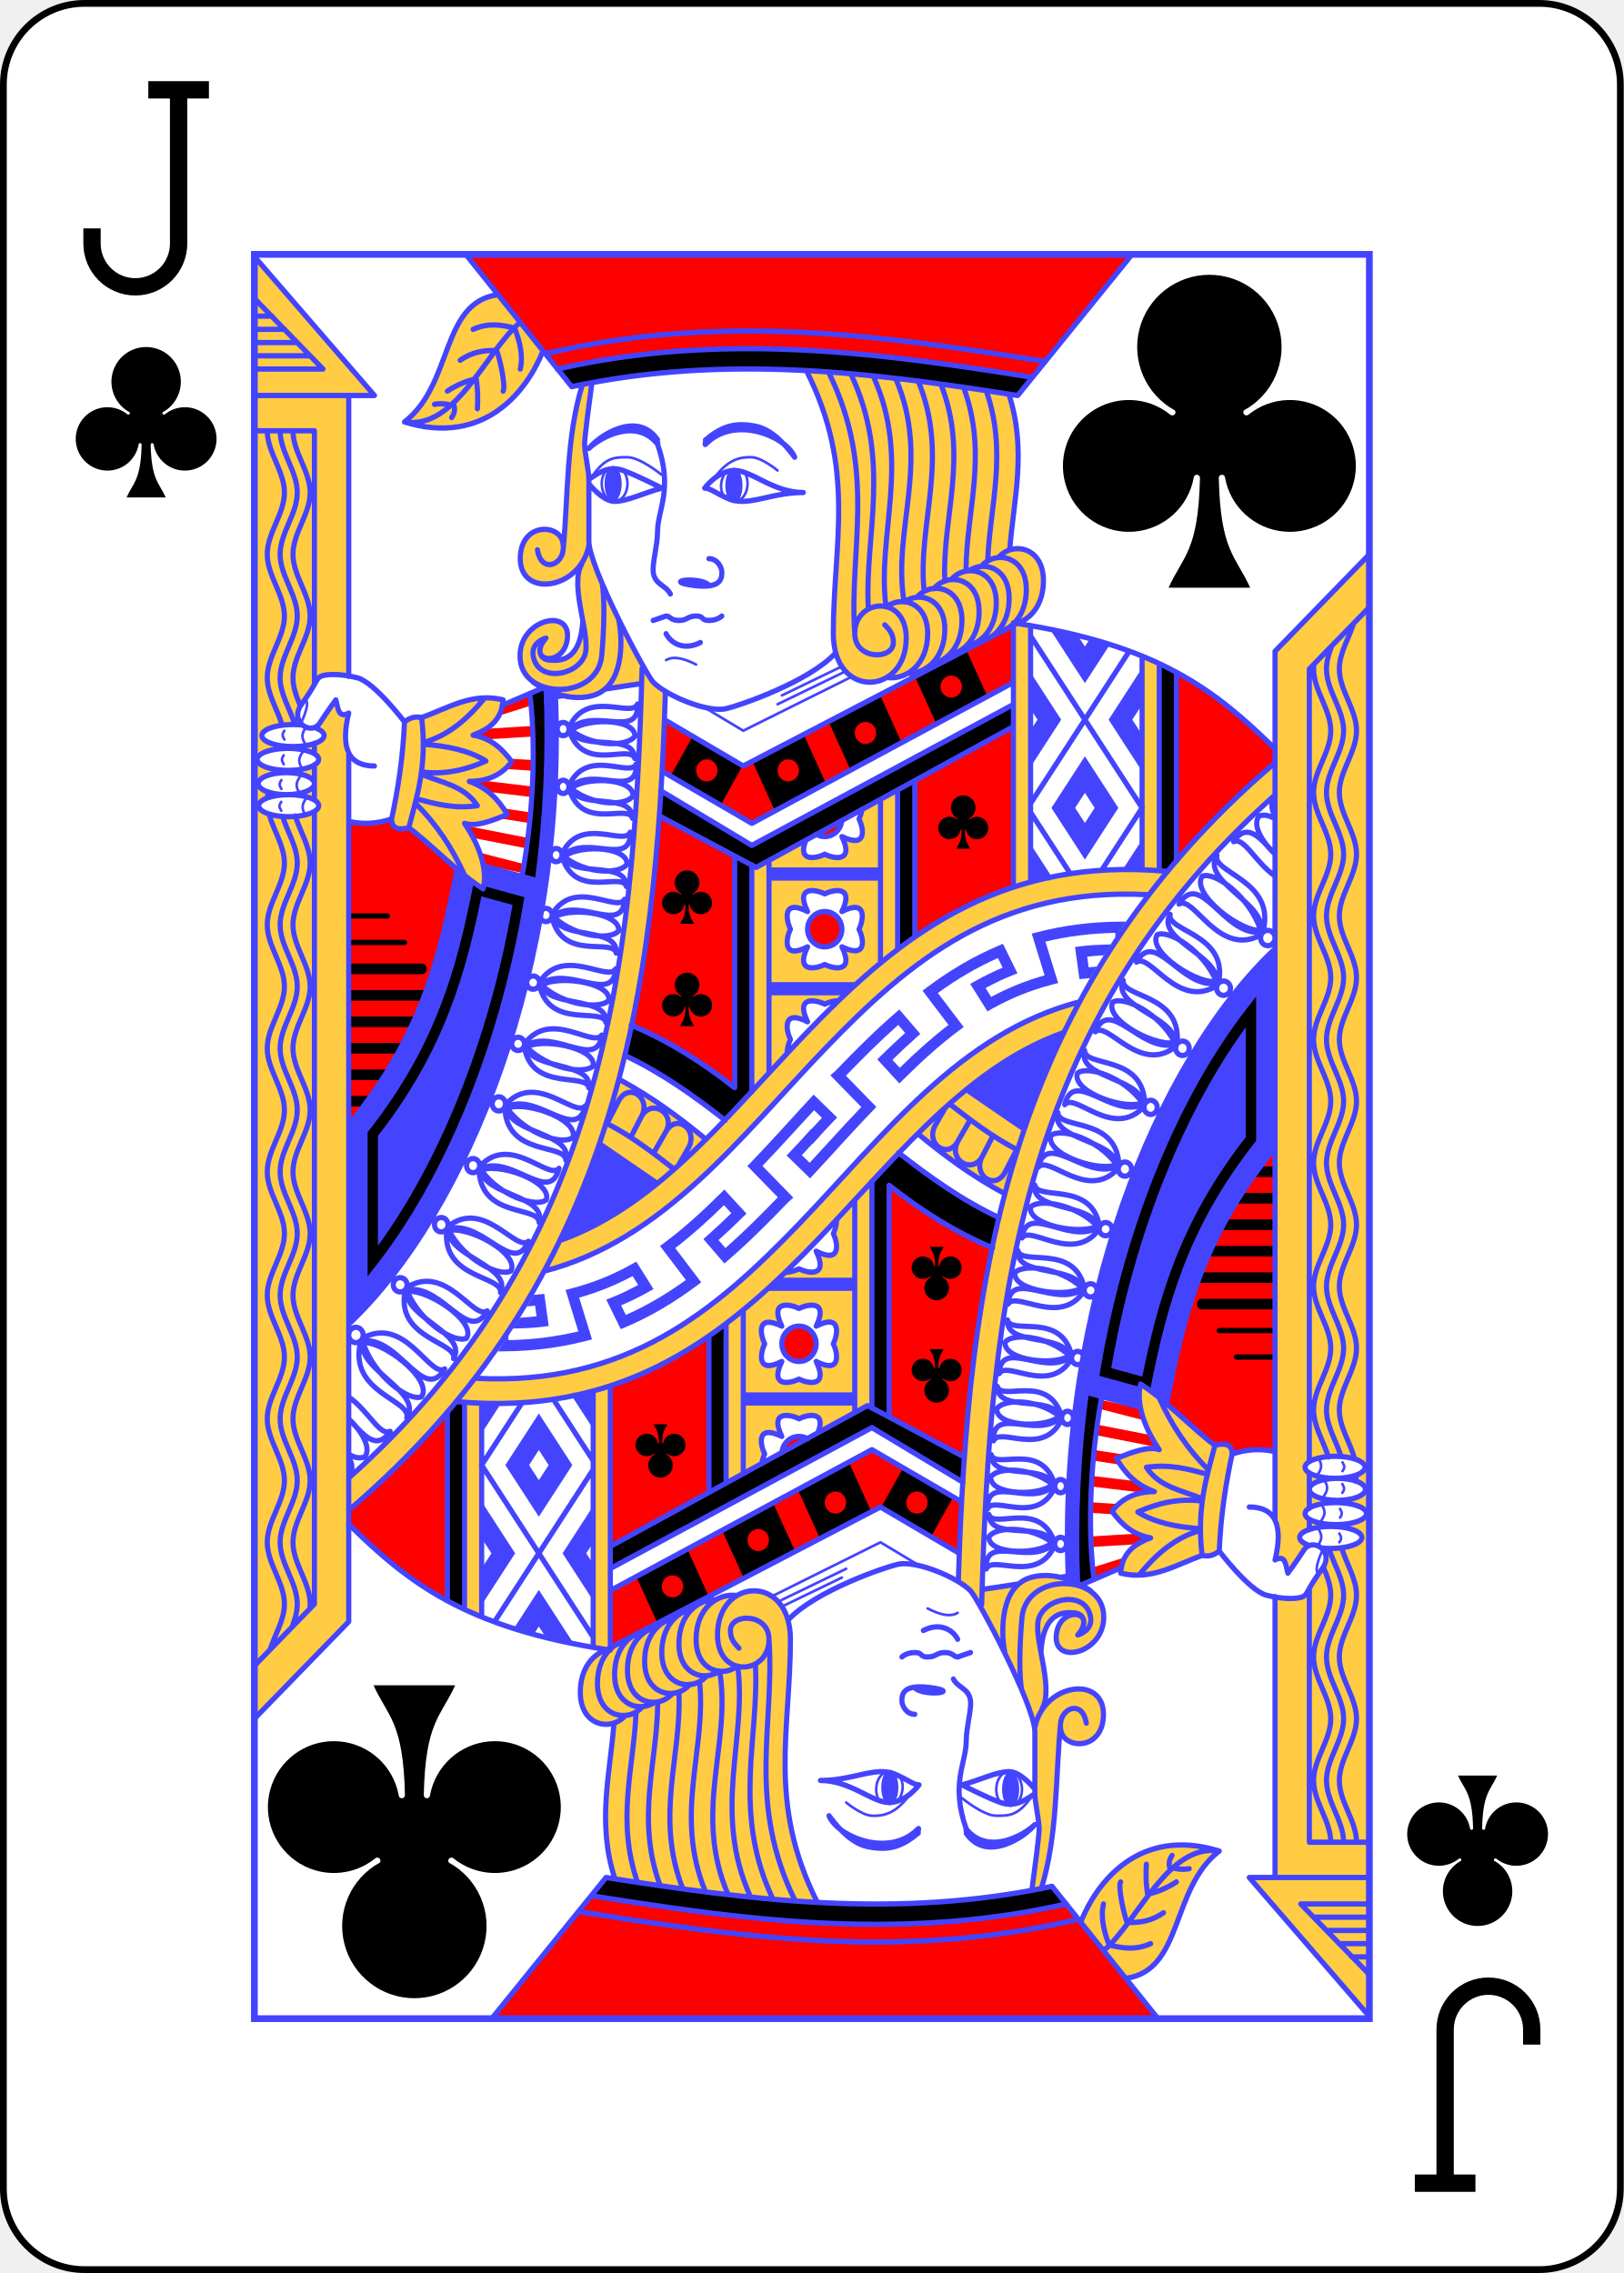
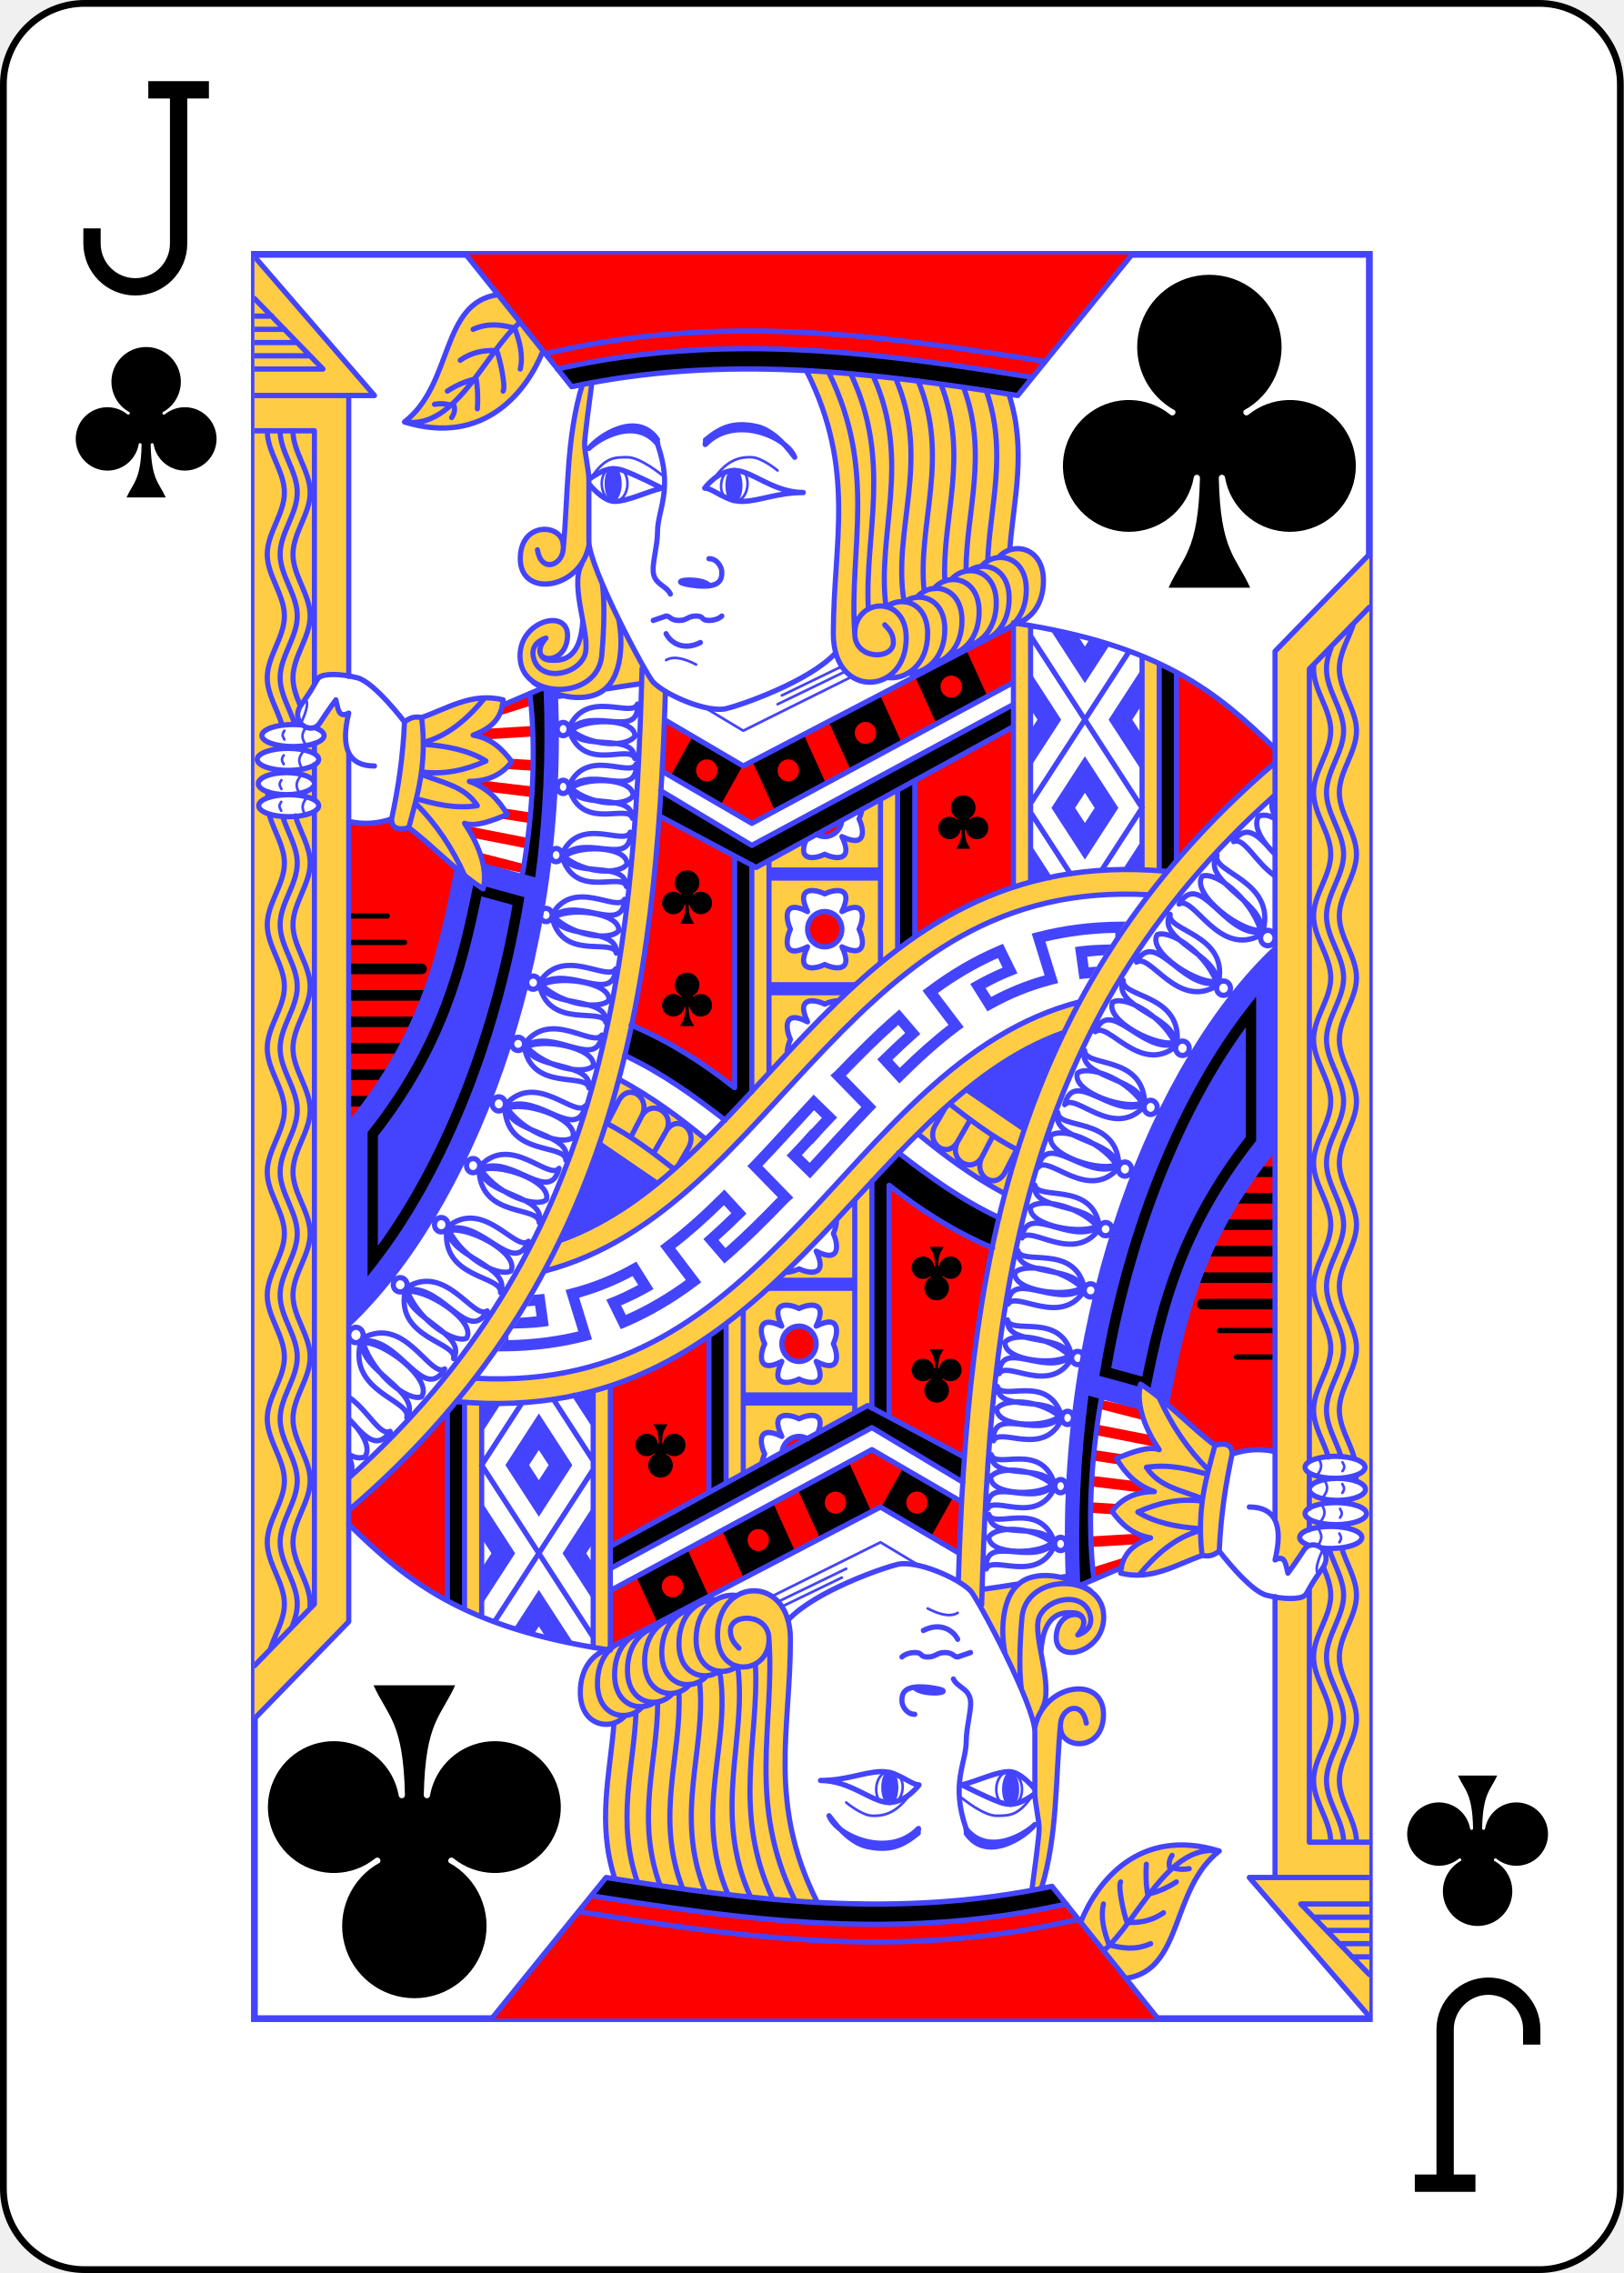
- <svg xmlns="http://www.w3.org/2000/svg" xmlns:xlink="http://www.w3.org/1999/xlink" class="card" face="JC" height="3.5in" preserveAspectRatio="none" viewBox="-120 -168 240 336" width="2.5in">
+ <svg xmlns="http://www.w3.org/2000/svg" xmlns:xlink="http://www.w3.org/1999/xlink" class="card jack" face="JC" height="3.5in" preserveAspectRatio="none" viewBox="-120 -168 240 336" width="2.5in">
  <defs>
+     <symbol id="SCJ" viewBox="-600 -600 1200 1200" preserveAspectRatio="xMinYMid">
+       <path d="M30 150C35 385 85 400 130 500L-130 500C-85 400 -35 385 -30 150A10 10 0 0 0 -50 150A210 210 0 1 1 -124 -51A10 10 0 0 0 -110 -65A230 230 0 1 1 110 -65A10 10 0 0 0 124 -51A210 210 0 1 1 50 150A10 10 0 0 0 30 150Z" fill="black" />
+     </symbol>
    <symbol id="VCJ" viewBox="-500 -500 1000 1000" preserveAspectRatio="xMinYMid">
      <path d="M50 -460L250 -460M150 -460L150 250A100 100 0 0 1 -250 250L-250 220" stroke="black" stroke-width="80" stroke-linecap="square" stroke-miterlimit="1.5" fill="none" />
-     </symbol>
-     <symbol id="SCJ" viewBox="-600 -600 1200 1200" preserveAspectRatio="xMinYMid">
-       <path d="M30 150C35 385 85 400 130 500L-130 500C-85 400 -35 385 -30 150A10 10 0 0 0 -50 150A210 210 0 1 1 -124 -51A10 10 0 0 0 -110 -65A230 230 0 1 1 110 -65A10 10 0 0 0 124 -51A210 210 0 1 1 50 150A10 10 0 0 0 30 150Z" fill="black" />
    </symbol>
    <symbol id="CJ6" preserveAspectRatio="none" viewBox="0 0 1300 2000">
      <path stroke="#44F" stroke-linecap="round" stroke-linejoin="round" stroke-width="3" fill="none" d="M524.942,513.716 570,540 696.329,478.873M61.132,535.04C54.179,543.563 55,548.227 59.572,555.454M57.437,562.749c-6.953,8.523 -6.132,13.187 -1.559,20.414M54.358,590.664c-6.953,8.523 -6.132,13.187 -1.559,20.414M61.337,615.5c-6.953,8.523 -6.132,13.187 -1.559,20.414M35,540c-3.989,5.328 -1.136,7.235 0,10M34.179,567.915c-3.989,5.328 -1.136,7.235 0,10M31.511,596.034c-3.989,5.328 -1.136,7.235 0,10M31.305,620.665c-3.989,5.328 -1.136,7.235 0,10M60,505c5,5 -5,25 -5,25M395,250c15,-20 25,-20 40,-20 15,0 40,20 40,20M535,255c15,-20 27.855,-25.694 45,-25 12.009,0.486 30,15 30,15M430.149,245.272C433.131,248.928 435,254.173 435,260c0,11.046 -6.716,20 -15,20 -8.284,0 -15,-8.954 -15,-20 0,-6.19 2.109,-11.724 5.422,-15.392M573.022,250.068C574.281,252.994 575,256.385 575,260c0,11.046 -6.716,20 -15,20 -8.284,0 -15.871,-6.052 -15.871,-17.097 0,-6.372 2.235,-12.048 5.717,-15.711M610,510l78.911,-37.135M615,500l69.819,-32.856M480,460c10.058,-6.049 25,0 35,5" />
      <use xlink:href="#SCJ" height="75" width="75" transform="translate(504,728)scale(1,0.972)rotate(0)translate(-37,-37)" />
      <use xlink:href="#SCJ" height="75" width="75" transform="translate(504,844)scale(1,0.972)rotate(0)translate(-37,-37)" />
      <use xlink:href="#SCJ" height="75" width="75" transform="translate(826,643)scale(1,0.972)rotate(0)translate(-37,-37)" />
    </symbol>
    <symbol id="CJ5" preserveAspectRatio="none" viewBox="0 0 1300 2000">
      <path stroke="#44F" stroke-linecap="round" stroke-linejoin="round" stroke-width="6" fill="none" d="M921.558,121.325l-25.06,-3.831C790.986,101.362 682.195,86.319 569.248,86.885 501.48,87.224 432.215,93.183 361.268,107.896l-22.184,4.6M425,415c5,25 5,75 -30,85 -35,10 -70,-15 -70,-15M110,478.448V160M7.4505806e-8,1660 110,1550V565.476M109.952,1423.791C424.079,1162.69 468.218,839.167 479.238,495.464M355.727,1118.101C598.778,1034.369 691.652,666.23 1063.973,699.43M337.798,1152.659C477.381,1117.627 566.804,1000.211 664.916,900.932 763.64,801.032 867.291,716.741 1042.07,725.935M452.012,469.223C442.44,813.792 407.376,1129.21 110,1387.2M1075,473.933v213.595M1055,464.08V698.413M1035,455.46V697.397M905,420.772V711.33M885,417.693V717.28M888.351,418.243C1053.687,443.043 1120.384,493.996 1190.053,560.563M411.109,985.253c28.188,14.13 52.952,32.587 77.586,51.208M425.075,935.134c39.019,20.444 70.871,43.709 100.957,67.668M431.664,907.977c43.893,20.069 81.163,46.299 117.275,73.608M439.2,873.673c45.425,18.698 84.554,43.2 120.342,70.782M475.757,586.08 580,645 885.052,485.211M473.693,607.988 580,670 885.077,510.198M472.061,636.489 585,695 884.973,535.337M560,682.157V944.565M580,692.027V949.354M600,686.947V927.439M730,617.816V803.492M750,607.245v180.717M770,596.88v176.713M478.285,527.592 570,580 889.196,418.274M685,765a20,20 0 0 0 -20,-20 20,20 0 0 0 -20,20 20,20 0 0 0 20,20 20,20 0 0 0 20,-20v0M645,745c-15,-30 10,-25 20,-20 10,-5 35,-10 20,20 30,-15 25,10 20,20 5,10 10.599,34.355 -20,20 15,30 -10,25 -20,20 -10,5 -35,10 -20,-20 -30,15 -25,-10 -20,-20 -5,-10 -10,-35 20,-20v0M621.222,904.551C621.281,899.512 623.141,893.719 625,890c-5,-10 -10,-35 20,-20 -15,-30 10,-25 20,-20 3.933,-1.966 10.186,-3.933 15.413,-3.77M654.932,657.285C657.889,659.011 661.329,660 665,660c10.345,0 18.856,-7.855 19.894,-17.926M708.47,629.032C707.858,633.057 706.429,637.142 705,640c5,10 10.599,34.355 -20,20 15,30 -10,25 -20,20 -9.483,4.741 -32.455,9.483 -22.013,-15.623M402.493,1008.329l67.145,44.763M905.363,433.044l129.765,194.647M1035.361,626.959l-47.642,71.463M905.819,633.729l45.682,68.523M1019.995,450.008C981.781,507.328 942.838,565.743 905.982,621.026M905.55,674.789l21.318,31.977M1016.166,697.213 1035,668.963M438.925,1000.675l12.606,-23.725c12.105,-20.216 39.571,-3.424 28.547,17.131l-14.461,24.478M480.078,994.081c12.105,-20.216 37.365,-2.357 26.341,18.198l-12.107,20.494M411.109,985.253l14.081,-26.502c12.105,-20.216 37.365,-2.356 26.341,18.198M70,487.069V200H1.1920929e-6M70,566.092V554.187M70,618.432V578.407M-1.4901161e-7,1600 70,1530V631.363M2.9802322e-7,160H140L0,2.5M0,130H80L-1.1920929e-6,50M315,895a7.5,7.5 0 0 1 -7.5,7.5 7.5,7.5 0 0 1 -7.5,-7.5 7.5,7.5 0 0 1 7.5,-7.5 7.5,7.5 0 0 1 7.5,7.5v0M315,895c30,-40 80,5 90,-10M315,900c9.92,49.006 72.409,27.159 75,45M317.967,896.204C350.854,878.304 400,925 405,885M390,945C395,915 323.67,924.636 317.582,898.758 342.271,923.29 385,930 395,920M395,920c4.031,-20.98 -63.401,-33.217 -80,-20M332.448,825.126a7.46,7.5 0 0 1 -7.022,7.916 7.46,7.5 0 0 1 -7.874,-7.059 7.46,7.5 0 0 1 7.022,-7.916 7.46,7.5 0 0 1 7.874,7.059v0M332.448,825.126C359.967,783.477 412.179,825.547 421.257,810M332.732,830.118c12.637,48.359 73.452,22.978 77.039,40.641M335.463,826.158C367.105,806.409 418.565,850.22 421.257,810M409.771,870.759c3.26,-30.237 -67.029,-16.541 -74.545,-42.029 25.912,23.081 68.727,27.339 78.089,16.784M413.316,845.514c2.811,-21.176 -64.85,-29.54 -80.583,-15.396M347.101,748.305a7.124,7.5 0 0 1 -6.53,8.077 7.124,7.5 0 0 1 -7.673,-6.874 7.124,7.5 0 0 1 6.53,-8.077 7.124,7.5 0 0 1 7.673,6.874v0M347.101,748.305c25.358,-42.277 76.13,-1.433 84.456,-17.186M347.482,753.289c13.127,48.052 70.631,21.264 74.443,38.839M350.003,749.266c29.776,-20.479 79.868,22.124 81.555,-18.148M421.926,792.128c2.449,-30.304 -64.357,-14.978 -72.093,-40.284 25.246,22.473 66.216,25.734 74.922,14.964M424.755,766.808c2.218,-21.236 -62.563,-28.025 -77.273,-13.519M358.61,679.76a6.852,7.5 0 0 1 -5.624,8.638 6.852,7.5 0 0 1 -7.892,-6.155 6.852,7.5 0 0 1 5.624,-8.638 6.852,7.5 0 0 1 7.892,6.155v0M358.61,679.76C379.592,635.345 431.45,671.448 438.192,655M359.366,684.691c16.35,46.688 69.351,14.799 74.384,31.965M361.466,680.455C388.391,657.359 439.736,695.276 438.192,655M433.751,716.655c-0.032,-30.414 -62.847,-9.104 -72.245,-33.617 25.956,20.107 65.471,19.651 72.969,8.134M434.475,691.172c0.459,-21.358 -62.151,-22.264 -75.108,-6.482M366.668,602.411a6.762,7.5 0 0 1 -5.549,8.638 6.762,7.5 0 0 1 -7.788,-6.155 6.762,7.5 0 0 1 5.549,-8.638 6.762,7.5 0 0 1 7.788,6.155v0M366.668,602.411c20.705,-44.414 71.877,-8.311 78.53,-24.76M367.415,607.342c16.134,46.688 68.434,14.799 73.4,31.965M369.486,603.107c26.57,-23.096 77.235,14.821 75.712,-25.455M440.815,639.307c-0.031,-30.414 -62.016,-9.104 -71.29,-33.617 25.613,20.107 64.605,19.651 72.004,8.134M441.53,613.824c0.453,-21.358 -61.329,-22.264 -74.115,-6.482M366.798,536.693a6.924,7.5 0 0 1 -5.482,8.789 6.924,7.5 0 0 1 -8.114,-5.938 6.924,7.5 0 0 1 5.482,-8.789 6.924,7.5 0 0 1 8.114,5.938v0M366.798,536.693c20.172,-44.973 73.387,-10.296 79.819,-26.923M367.675,541.602c17.59,46.227 70.395,12.902 75.874,29.925M369.698,537.311c26.667,-23.823 79.405,12.68 76.918,-27.541M443.549,571.527c-0.732,-30.403 -63.693,-7.386 -73.751,-31.635 26.682,19.392 66.587,17.859 73.896,6.14M443.694,546.033c-0.028,-21.364 -63.293,-20.561 -76.019,-4.43M292.672,964.013a7.73,8.033 0 0 1 -8.614,6.994 7.73,8.033 0 0 1 -6.73,-8.952 7.73,8.033 0 0 1 8.614,-6.994 7.73,8.033 0 0 1 6.73,8.952v0M292.672,964.013c35.714,-38.606 81.208,15.762 93.322,1.121M292.044,969.328c3.99,53.393 70.658,38.328 71.067,57.632M295.556,965.68c35.891,-14.734 80.297,41.325 90.438,-0.546M363.111,1026.96c8.884,-31.239 -65.294,-30.31 -68.269,-58.615 22.173,29.303 65.039,42.016 76.525,32.691M371.367,1001.036c6.76,-21.777 -60.682,-43.591 -79.323,-31.708M262.606,1034.063a7.673,8.013 0 0 1 -8.611,6.894 7.673,8.013 0 0 1 -6.601,-8.994 7.673,8.013 0 0 1 8.611,-6.894 7.673,8.013 0 0 1 6.601,8.994v0M262.606,1034.063c35.786,-38.169 80.465,16.492 92.617,2.003M261.936,1039.359c3.494,53.295 69.797,38.901 70.034,58.16M265.454,1035.753c35.752,-14.356 79.338,41.981 89.769,0.313M331.971,1097.518c9.091,-31.076 -64.543,-30.852 -67.249,-59.113 21.752,29.439 64.188,42.526 75.67,33.333M340.392,1071.738c6.9,-21.658 -59.849,-44.056 -78.455,-32.38M225.491,1102.246a7.898,8.152 0 0 1 -9.769,5.591 7.898,8.152 0 0 1 -5.417,-10.083 7.898,8.152 0 0 1 9.769,-5.591 7.898,8.152 0 0 1 5.417,10.082v0M225.491,1102.246c41.975,-32.813 79.539,29.179 94.014,16.5M224.041,1107.47c-4.174,54.177 65.425,50.06 62.873,69.478M228.146,1104.392c38.486,-8.856 74.694,54.653 91.36,14.353M286.914,1176.948c13.765,-29.85 -61.243,-41.14 -59.898,-70.002 17.877,33.026 59.188,52.832 72.213,45.377M299.228,1152.323c10.167,-20.715 -54.549,-53.693 -75.187,-44.852M177.494,1171.167a8.084,8.122 0 0 1 -10.525,4.484 8.084,8.122 0 0 1 -4.463,-10.574 8.084,8.122 0 0 1 10.525,-4.484 8.084,8.122 0 0 1 4.463,10.574v0M177.494,1171.167c46.141,-27.976 77.917,37.499 93.971,26.5M175.474,1176.186c-9.891,53.225 61.377,56.663 56.757,75.625M179.973,1173.58c40.094,-4.617 70.332,62.213 91.492,24.087M232.231,1251.811c17.119,-28.087 -58.05,-47.373 -53.675,-75.823 14.756,34.651 54.74,58.735 68.774,52.755M247.329,1228.744c12.506,-19.426 -49.929,-59.087 -71.856,-52.557M126.003,1228.766a8.414,8.715 0 0 1 -11.224,4.094 8.414,8.715 0 0 1 -3.952,-11.625 8.414,8.715 0 0 1 11.224,-4.093 8.414,8.715 0 0 1 3.952,11.625v0M126.003,1228.766c49.745,-26.853 78.519,45.407 95.909,34.709M123.579,1234.005c-13.721,56.334 60.095,64.816 54.068,84.812M128.422,1231.516c41.952,-2.244 69.039,71.364 93.49,31.959M177.647,1318.817c19.603,-28.926 -57.24,-54.644 -50.853,-84.816 13.087,38.103 53.066,66.588 68.032,61.13M194.826,1295.13c14.25,-19.961 -48.045,-66.641 -71.247,-61.125M110.323,1212.531C248.864,1085.094 364.673,805.728 350.93,497.689M128.501,1363.393C136.699,1353.801 126.187,1335.136 110,1320M110,1360c7.738,5.039 13.609,4.707 18.501,3.393M110,1385c5.306,-6.524 4.355,-12.857 1.003,-19.872M110,1320c17.689,18.562 31.778,36.964 48.471,14.665M110.704,1295.793c22.171,15.196 35.716,44.344 47.538,38.425M110.313,986.836C198.985,880.847 217.434,789.003 236.453,697.044M15,200c0,24.267 20,45.733 20,70 0,24.267 -20,45.733 -20,70M17.257,634.906C22.489,653.366 35,670.807 35,690c0,24.267 -20,45.733 -20,70M16.199,609.324c-0.448,2.082 -0.786,4.178 -0.988,6.295M15,340c0,24.267 20,45.733 20,70 0,24.267 -20,45.733 -20,70 0,18.667 11.834,35.676 17.296,53.577M15,760c0,24.267 20,45.733 20,70 0,24.267 -20,45.733 -20,70 0,24.267 20,45.733 20,70 0,24.267 -20,45.733 -20,70 0,24.267 20,45.733 20,70 0,24.267 -20,45.733 -20,70 0,24.267 20,45.733 20,70 0,24.267 -20,45.733 -20,70 0,24.267 20,45.733 20,70 0,24.267 -20,45.733 -20,70 0,24.267 20,45.733 20,70 0,17.992 -10.994,34.445 -16.68,51.641M30,200c0,24.267 20,45.733 20,70 0,24.267 -20,45.733 -20,70M33.147,637.832C38.78,655.219 50,671.824 50,690c0,24.267 -20,45.733 -20,70M30,340c0,24.267 20,45.733 20,70 0,24.267 -20,45.733 -20,70 0,18.209 11.261,34.842 16.883,52.264M30,760c0,24.267 20,45.733 20,70 0,24.267 -20,45.733 -20,70 0,24.267 20,45.733 20,70 0,24.267 -20,45.733 -20,70 0,24.267 20,45.733 20,70 0,24.267 -20,45.733 -20,70 0,24.267 20,45.733 20,70 0,24.267 -20,45.733 -20,70 0,24.267 20,45.733 20,70 0,24.267 -20,45.733 -20,70 0,24.267 20,45.733 20,70 0,8.743 -2.596,17.123 -5.918,25.401M45,200c0,24.267 20,45.733 20,70 0,24.267 -20,45.733 -20,70M47.774,636.652C53.267,654.469 65,671.413 65,690c0,24.267 -20,45.733 -20,70M45,340c0,24.267 20,45.733 20,70 0,24.267 -20,45.733 -20,70 0,11.029 4.131,21.479 8.638,31.876M45,760c0,24.267 20,45.733 20,70 0,24.267 -20,45.733 -20,70 0,24.267 20,45.733 20,70 0,24.267 -20,45.733 -20,70 0,24.267 20,45.733 20,70 0,24.267 -20,45.733 -20,70 0,24.267 20,45.733 20,70 0,24.267 -20,45.733 -20,70 0,24.267 20,45.733 20,70 0,24.267 -20,45.733 -20,70 0,24.267 20,45.733 20,70 0,1.502 -0.077,2.993 -0.22,4.475M9.747479e-5,115H64.039M3.2732335e-4,100H48.851M-3.7619512e-4,85 35.304,85M3.2874958e-5,70H20.525M140,580c-29.951,-0.016 -40.027,-19.94 -30,-60 -12.409,6.549 -12.465,-6.157 -15,-15 0,0 -8.695,11.232 -18.695,26.232C66.305,546.232 40,530 55,510c15,-20 16.464,-26.464 20,-30 5,-5 25,-5 45,0 20,5 55,50 55,50 -1.704,40.187 -7.501,76.003 -15,110 -16.58,5.561 -33.036,6.416 -49.377,2.902M71.373,536.894c6.157,2.24 9.933,5.263 9.933,8.591 0,6.904 -16.254,12.5 -36.305,12.5 -20.051,0 -36.305,-5.596 -36.305,-12.5 0,-6.904 16.254,-12.5 36.305,-12.5 3.53,0 6.943,0.173 10.17,0.497M75,572.5A35.858,12.5 0 0 1 39.142,585 35.858,12.5 0 0 1 3.284,572.5 35.858,12.5 0 0 1 39.142,560 35.858,12.5 0 0 1 75,572.5v0M70,600A32.742,12.5 0 0 1 37.258,612.5 32.742,12.5 0 0 1 4.516,600 32.742,12.5 0 0 1 37.258,587.5 32.742,12.5 0 0 1 70,600v0M75,625A35,12.5 0 0 1 40,637.5 35,12.5 0 0 1 5,625 35,12.5 0 0 1 40,612.5 35,12.5 0 0 1 75,625v0M175,530c9.012,-6.7 14.397,-5.617 20,-5 6.602,53.925 -5.186,88.42 -15,125 -13.357,3.344 -19.993,-0.02 -20,-10M195,525c30,-10 58.099,-28.711 95,-20 -0.465,7.087 -2.195,12.971 -4.912,17.916C278.989,534.014 267.914,540.382 255,545c21.582,3.661 34.214,15.941 45,30 -10.033,13.449 -26.229,22.431 -49.384,22.463C271.315,604.685 284.062,617.311 295,635c-18.492,7.153 -37.007,14.354 -50,10 19.289,27.697 26.761,54.112 21.773,74.31C237.075,701.195 205.063,667.576 180,650M268.591,502.865c-19.968,23.703 -42.549,42.82 -71.627,50.534l0.314,2.014c27.151,1.82 53.022,6.851 72.722,18.898 -24.548,10.717 -49.297,15.727 -74.99,12.402l-0.156,2.753C218.159,598.765 244.968,602.452 260,625c-27.967,3.853 -49.066,-2.197 -70.957,-7.729l-1.28,4.911c23.946,23.099 43.122,50.723 57.776,82.638M409.668,492.691c15.885,-2.427 31.2,-4.718 41.922,-6.162M340.523,503.13c2.789,-0.3 10.017,-1.362 19.685,-2.832M288.81,511.329l47.735,-19.89 3.637,2.778C343.136,565.525 339.937,637.433 330,710l-62.98,-16.795M321.054,497.738c0.589,4.567 1.12,9.137 1.594,13.711 6.125,64.647 0.077,137.84 -10.709,193.962M643.803,132.176C701.96,244.697 675,327.057 675,430c0,75 85,70 85,5 0,-50 -60,-45.311 -60,-5 0,30 45,30 45,10 0,-10 -5,-15 -10,-20M669.34,133.266C726.4,245.602 693.068,334.167 700,430M695.19,135.073c48.26,98.566 16.053,183.258 20.658,266.387M721.351,137.594c45.155,96.517 4.146,179.666 15.029,261.376M747.735,140.737c41.294,93.23 -4.038,170.597 9.712,252.602M773.953,143.54c37.352,87.708 -1.183,161.463 6.958,238.512M800.409,147.046c33.11,81.81 1.072,151.58 4.616,223.483M827.096,151.351c28.605,75.469 2.72,140.801 2.651,207.295M853.334,154.703c24.951,69.449 4.407,130.388 1.698,191.728M879.702,158.639c21.365,63.523 5.329,120.003 1.027,176.354M737.198,479.634C760.06,482.813 785,465.209 785,430c0,-35.779 -30.724,-43.554 -48.2,-30.312M761.394,474.984C783.006,475.603 805,458.064 805,425c0,-35.174 -29.693,-43.284 -47.303,-30.966M789.49,464.367C808.171,460.965 825,443.922 825,415c0,-38.859 -36.24,-44.685 -52.39,-26.43M809.418,454.38C828.128,451.009 845,433.959 845,405c0,-39.224 -36.924,-44.792 -52.84,-25.909M829.835,444.303C848.378,440.754 865,423.744 865,395c0,-39 -36.504,-44.727 -52.566,-26.23M846.344,438.983C864.27,434.82 880,417.962 880,390c0,-34.529 -28.614,-42.977 -46.321,-31.623M867.705,428.641C885.059,423.957 900,407.252 900,380c0,-39.087 -36.667,-44.753 -52.673,-26.106M887.601,418.669C904.999,414.024 920,397.306 920,370c0,-38.91 -36.337,-44.701 -52.455,-26.357M393.488,145.734C390.692,165.756 385,207.455 385,215c0,10 5,30 5,40v70c0,30 67.094,152.094 75,160 15,15 63.177,34.874 85,30 15.768,-3.522 96.225,-30.183 127.661,-63.115M382.576,147.228C363.268,207.665 366.103,272.149 360,335c-1.733,17.844 -25.582,26.283 -30,0M390,330c-10,50 -80,60 -80,15 0,-43.271 50,-40 50,-15M381.642,351.232c-15,25 12.013,83.236 3.358,103.768 -9.923,23.54 -55,30 -60,0 -2.599,-15.596 15,-20 15,-20M382.947,415C380.073,463.281 354.797,460.347 345,460 330.009,459.469 330,445 340,435M405.624,373.525c4.031,25.81 0.439,70.852 -0.624,81.475 -5,50 -90,50 -95,5 -5,-45 58.774,-61.204 55,-25 -3.544,33.995 -49.455,27.568 -25,0M480,430c5,10 20,20 40,10M465,415l15,-5c5,0 5,5 15,5 10,0 10,-5 20,-5 10,0 5,5 15,5 10,0 15,-5 15,-5M390,220c11.318,-14.134 56.376,-43.415 80,-10 -1.399,-1.496 1.277,6.539 0,5 -25.008,-30.136 -66.371,-7.783 -80,5v0M630,230c-5.438,-6.79 -22.697,-30.539 -45,-35 -25,-5 -40,0 -59.073,15.401 1.399,-1.496 -1.412,6.416 0,5C560.27,180.947 621.088,207.036 630,230v0M470,215c18.673,51.658 0,74.505 0,100 0,15 -6.095,35.06 -5,45 1.595,14.471 15,15 20,25M530,375c-10,-10 -55,-5 -20,0 35,5 35,-7.929 35,-15 0,-5 -5,-15 -15,-15M525,265c0,0 15,-20 35,-20 20,0 45,25 80,25 -30,0 -50.011,9.323 -70,10 -20.501,0.695 -35,-15 -45,-15M390,255c15,-10 25,-15 40,-10 15,5 45,20 45,20M475,265c-20,5 -40,15 -55,15 -14.142,0 -30,-20 -30,-20M246.471,5.6251884e-5 370,150c180.66,-37.466 351.908,-15.7 520,10L1023.334,-3.2305717e-4M906.793,139.3l-13.317,-2.036C788.176,121.164 680.547,106.362 569.412,106.902c-66.681,0.324 -134.623,6.172 -204.082,20.576l-12.231,2.537M284.046,45.688C216.752,54.57 232.09,147.182 175,190c93.311,27.993 143.088,-35.437 161.516,-80.608M175,190c59.989,9.229 94.425,-79.494 134.753,-112.881M310,130c3.622,-15.522 -0.587,-31.178 -6.695,-46.867M255,85c18.364,-7.903 33.498,-4.91 48.503,-1.481M240,120c13.663,-9.296 27.374,-11.325 41.122,-10.975M290,155c3.267,-4.481 -3.393,-36.023 -7.714,-46.574M225,155c11.905,-7.533 22.973,-11.691 33.555,-13.886M260,175c0.69,-8.732 0.615,-23.442 -1.616,-34.617M210,170c7.27,-1.286 13.646,-0.613 19.568,1.056M230,185c4.485,-6.253 3.934,-11.496 1.8,-16.426" />
    </symbol>
    <symbol id="CJ4" preserveAspectRatio="none" viewBox="0 0 1300 2000">
      <path fill="black" d="M585,695 472.144,635.82c0.731,-9.553 1.333,-18.454 1.721,-27.602L580,670 885.039,509.676l-0.052,25.052zM439.549,873.41c-2.199,11.53 -4.911,23.275 -7.841,34.769 43.85,19.867 81.12,46.098 116.906,73.455 10.373,-10.761 21.013,-21.807 31.527,-32.624l-0.117,-256.779 -20.258,-10.249 0.006,262.529C523.754,916.873 484.625,892.371 439.549,873.41ZM750.265,787.769l-0.604,-180.377 20.091,-10.554 0.412,176.779c-6.544,4.531 -13.14,9.182 -19.899,14.152zM1075.185,473.913c-6.31,-3.433 -13.043,-6.744 -20.117,-9.89l-0.189,234.525c2.932,0.357 6.003,0.605 9.371,1.009 3.682,-3.877 7.134,-7.871 10.693,-11.942zM330,710c10.133,-73.998 13.259,-147.311 10,-220l-18.949,7.817c0.592,4.488 1.123,9.058 1.597,13.631 6.125,64.647 0.077,137.84 -10.633,193.869zM110.427,966h16.215l9.031,-12h-25.041zM110.222,936h38.588L155,924h-45.599zM110.304,876h72.578l4.926,-12h-78.084zM110.427,906h56.65l6.158,-12h-63.013zM110.304,846h85.714l4.516,-12h-90.23zM110.885,816H195c3.347,0.047 6.085,-2.653 6.085,-6 0,-3.347 -2.739,-6.047 -6.085,-6h-84.696zM110.014,783H175c4.057,0.057 4.057,-6.057 0,-6h-64.986zM110.014,753H155c4.057,0.057 4.057,-6.057 0,-6h-45.567zM255.631,712.936l-1.301,6.197C236.571,803.793 214.141,893.827 133.34,993.469L132,995.121v163.473l10.682,-13.32c76.408,-95.292 141.945,-241.845 171.152,-411.162l0.934,-5.404zm9.094,14.846L301,737.455C273.075,894.628 213.409,1031.523 144,1123.869V999.309c79.262,-98.449 103.144,-188.695 120.725,-271.527zM754.336,552.862l-25.055,-53.688 -59.849,30.324 25.747,55.172M712.5,530c6.904,0 12.5,5.596 12.5,12.5 0,6.904 -5.596,12.5 -12.5,12.5 -6.904,0 -12.5,-5.596 -12.5,-12.5 0,-6.904 5.596,-12.5 12.5,-12.5zM770.068,478.361l25.159,53.913 59.387,-31.313 -24.425,-52.34zM812.5,477.5c6.904,0 12.5,5.596 12.5,12.5 0,6.904 -5.596,12.5 -12.5,12.5 -6.904,0 -12.5,-5.596 -12.5,-12.5 0,-6.904 5.596,-12.5 12.5,-12.5zM580.725,574.767l26.03,55.778 59.723,-30.594 -26.014,-55.745zM622.5,572.5c6.904,0 12.5,5.596 12.5,12.5 0,6.904 -5.596,12.5 -12.5,12.5 -6.904,0 -12.5,-5.596 -12.5,-12.5 0,-6.904 5.596,-12.5 12.5,-12.5zM510.928,546.504l-25.942,45.228 58.425,32.917 25.905,-45.162zm26.793,31.301c3.974,5.645 2.619,13.443 -3.026,17.417 -5.645,3.974 -13.443,2.619 -17.417,-3.026 -3.974,-5.645 -2.619,-13.443 3.026,-17.417 5.645,-3.974 13.443,-2.619 17.417,3.026zM906.793,139.3l-13.317,-2.036C788.176,121.164 680.547,106.362 569.412,106.902c-66.681,0.324 -134.623,6.172 -204.082,20.576l-12.119,2.405L370,150c180.66,-37.466 351.908,-15.7 520,10L906.937,139.675 1040,-20" />
    </symbol>
    <symbol id="CJ3" preserveAspectRatio="none" viewBox="0 0 1300 2000">
      <path fill="#44F" d="M599.754,695h130.337l-0.205,15H600.164ZM599.754,825h103.859l-15.189,15h-87.849zM905.094,474.104l-0.1,41.316 8.055,12.08 -8.111,12.168 -0.1,41.611 35.854,-53.779zM1034.615,469.539 995.975,527.5 1035,586.037 1034.863,544.369 1023.617,527.5 1034.752,510.799ZM927.453,424.717l40.881,61.32 29.141,-43.711 -23.674,-5.953 -5.467,8.201 -7.668,-11.506zM968.334,568.963 929.309,627.5 968.334,686.037 987.846,656.77 1007.357,627.5 987.846,598.23Zm0,41.463 0.375,0.562 11.006,16.512 -11.006,16.512 -0.375,0.562L956.951,627.5ZM904.986,711.417c6.917,-1.744 13.964,-3.413 21.508,-4.781l-21.22,-31.594zM1016.282,697.266 1035,668.943l0.136,28.572c-6.24,-0.106 -12.531,-0.21 -18.854,-0.249zM355.942,1117.82c17.996,-36.037 33.178,-72.46 46.355,-109.484l67.413,44.868c-34.97,27.774 -72.264,50.526 -113.768,64.617zM998.835,782.289c-12.064,0.257 -24.521,0.617 -35.749,2.09l-6.264,0.822 5.176,36.404 5.926,-0.549c2.12,-0.196 4.247,-0.385 6.382,-0.564l7.837,-13.064c-3.163,0.24 -6.295,0.505 -9.424,0.771l-1.711,-12.023c6.353,-0.703 12.818,-1.261 19.418,-1.62l25.792,-38.153 -6.244,0.031c-35.369,0.173 -67.446,4.464 -97.201,11.936l-6.443,1.617 15.004,47.361c-22.248,6.063 -42.873,14.283 -62.326,24.422l-6.484,-10.062c10.007,-5.255 20.196,-10.129 30.734,-14.184l6.453,-2.482 -16.92,-33.457 -5.346,2.197c-29.992,12.327 -57.417,28.353 -83.215,47.127L779,834.713l30.283,38.77c-19.261,14.385 -37.967,30.71 -56.785,48.676l-8.586,-9.092c9.248,-8.733 18.515,-17.2 27.775,-25.191l4.789,-4.133 -24.512,-27.721 -4.666,3.934c-23.766,20.027 -46.627,42.187 -69.652,65.48l-6.053,5.275 36.041,35.895c-19.627,19.928 -39.408,41.356 -60.193,63.215l-9.139,-8.662c5.407,-5.58 10.742,-11.155 15.857,-16.631l4.268,-4.566 -9.135,-8.533 -4.266,4.566c-6.536,6.996 -13.086,13.999 -20.012,20.99l-4.496,4.539 27.387,25.959 4.301,-4.496c24.08,-25.18 46.478,-49.853 68.615,-72.064l4.412,-4.428 -35.529,-35.387c20.304,-20.457 40.44,-39.891 61.051,-57.586l8.035,9.088c-9.373,8.221 -18.736,16.745 -28.057,25.664l-4.486,4.293 25.793,27.316 4.547,-4.398c21.802,-21.086 43.159,-39.847 65.184,-55.799l5.25,-3.803 -30.105,-38.541c21.998,-15.54 45.136,-28.915 70.021,-39.631l5.494,10.865c-10.953,4.536 -21.63,9.585 -31.916,15.238l-5.875,3.229 20.051,31.104 5.096,-2.771c21.955,-11.94 45.269,-21.298 70.961,-27.719l6.451,-1.611 -14.881,-46.979c25.176,-5.853 52.104,-9.35 81.473,-9.92l0.029,5.027M-10,1670 110,1550M340,490c3.259,72.689 0.133,146.002 -10,220l-63.003,-16.796c1.771,9.448 1.717,18.248 -0.224,26.106 -10.168,-6.202 -20.607,-14.221 -30.633,-22.529 -18.706,92.222 -37.156,184.066 -125.984,289.528l0.005,225.474C248.841,1085.098 364.64,805.808 350.936,497.821M428.258,260a10,20 0 0 1 -10,20 10,20 0 0 1 -10,-20 10,20 0 0 1 10,-20 10,20 0 0 1 10,20zM569.129,262.032a10,20 0 0 1 -10,20 10,20 0 0 1 -10,-20 10,20 0 0 1 10,-20 10,20 0 0 1 10,20z" />
    </symbol>
    <symbol id="CJ2" preserveAspectRatio="none" viewBox="0 0 1300 2000">
      <path fill="red" d="M246.471 0L370 150C550.66 112.534 721.908 134.3 890 160L1023.334 0L246.471 0zM884.787 420.898L570 580L478.186 527.742C477.311 547.675 476.399 567.389 475.531 586.553L580 645L885.053 485.211L885 484.4L884.787 420.898zM1075.055 473.844L1075.32 687.189C1109.08 648.912 1146.956 612.04 1189.938 576.455L1190.027 559.941C1155.227 527.288 1121.143 497.912 1075.055 473.844zM320.646 499.514L289.023 509.168L284.645 523.051L322.646 511.449L320.646 499.514zM324.117 534.629L270.094 537.807L259.85 544.922L270.727 549.791L325.303 546.582L324.117 534.629zM884.986 535.115L770.229 596.584L769.914 773.785C804.764 750.445 842.746 730.781 885.102 717.271L884.986 535.115zM297.209 571.627C296.62 574.304 294.729 582.004 293.547 583.42L325.326 585.406L325.334 573.385L297.209 571.627zM293.547 583.42L292.908 583.381C293.076 583.756 293.296 583.72 293.547 583.42zM257.619 594.891C251.588 594.981 268.515 606.482 272.211 609.242L324.252 615.365L324.727 603.338L263.561 596.143C260.639 595.249 258.736 594.874 257.619 594.891zM290.627 627.969C303.058 631.627 278.648 639.283 284.449 639.176L321.365 644.721L322.834 632.807L290.627 627.969zM472.061 636.488C466.166 717.611 456.427 797.028 439.416 874.025C484.625 892.37 523.754 916.873 559.771 944.51L559.783 681.676L472.061 636.488zM160 640C143.42 645.561 126.963 646.415 110.311 642.5L110.156 986.6C198.984 880.847 217.435 789.003 236.426 697.018C216.343 680.41 196.64 661.669 180 650C166.643 653.344 160.007 649.98 160 640zM684.895 642.074L654.932 657.285C657.889 659.011 661.329 660 665 660C675.345 660 683.857 652.145 684.895 642.074zM247.631 647.906L254.496 661.428L318.041 673.523L318.938 661.48L247.631 647.906zM262.609 678.219L266.17 691.477L313.281 701.51L315.637 691.475L262.609 678.219zM665 745A20 20 0 0 0 645 765A20 20 0 0 0 665 785A20 20 0 0 0 685 765A20 20 0 0 0 665 745z" />
    </symbol>
    <symbol id="CJ1" preserveAspectRatio="none" viewBox="0 0 1300 2000">
      <path fill="#FC4" d="M0,2.5V1660l110,-110 -0.018,-126.234c105.296,-87.528 180.255,-182.163 233.801,-282.25 -1.872,3.513 -3.775,7.049 -5.742,10.635 139.339,-34.523 228.763,-151.939 326.875,-251.219 98.724,-99.899 202.374,-184.191 377.621,-174.982 7.526,-8.934 14.813,-17.827 21.885,-26.592 -4.277,-0.38 -8.507,-0.689 -12.711,-0.965 1.155,0.06 2.313,0.123 3.467,0.182l-0.381,-234.674c-6.481,-3.039 -12.977,-5.812 -19.758,-8.469l0.096,242.092c0.691,0.036 1.383,0.073 2.074,0.109 -159.047,-6.045 -265.297,63.26 -356.08,148.363 22.003,-20.658 44.856,-40.363 69.137,-58.227l-0.137,-180.627c-13.882,7.38 -27.815,14.802 -41.711,22.193 -0.636,3.926 -2.025,7.877 -3.418,10.664 5,10 10.599,34.355 -20,20 15,30 -10,25 -20,20 -9.483,4.741 -32.455,9.483 -22.014,-15.623l29.811,-16.09C643.528,663.861 614.288,679.411 585,695l-5.035,-2.801 0.258,256.52c-29.078,30.451 -58.047,60.053 -88.42,86.33 11.695,-10.162 23.153,-20.849 34.416,-31.988 -30.273,-24.218 -62.124,-47.482 -101.275,-67.924 -6.813,24.55 -14.315,48.867 -22.598,73.062l67.293,44.893 0.184,0.16c-34.985,27.602 -72.212,50.297 -113.846,64.631 95.578,-192 116.201,-403.263 123.262,-622.42 -17.428,-7.747 -13.268,-13.828 -27.006,-26.035 0.041,-0.67 0.071,-1.285 0.117,-1.984C431.014,428.206 390,348.455 390,325v-70c0,-10 -5,-30 -5,-40 0,-10 10,-80 10,-80l-10,5C363.674,200.667 366.173,265.689 360.268,329.611 360,304.999 310,301.729 310,345c0,37.916 49.696,36.786 71.482,5.906 -8.809,15.273 -2.759,42.101 1.586,64.871C380.073,463.281 354.797,460.347 345,460 338.205,459.759 334.498,456.651 333.396,452.396 337.372,463.072 362.419,459.759 365,435c3.774,-36.204 -60,-20 -55,25 1.226,11.03 7.257,19.357 15.369,24.953 0,0 34.631,25.047 69.631,15.047 5.769,-1.648 10.586,-4.383 14.627,-7.611 15.899,-2.121 31.18,-4.404 41.859,-5.875C441.169,824.334 402.388,1133.537 110,1387.199l-0.021,15.73 -0.119,-838.238c-4.802,-9.885 -4.813,-24.568 -0.006,-44.078v-0.541C97.595,526.439 97.524,513.807 95,505c0,0 -8.695,11.232 -18.695,26.232 -1.838,2.756 -4.227,4.45 -6.809,5.268l1.877,0.395c6.157,2.24 9.932,5.263 9.932,8.59 0,6.904 -16.254,12.5 -36.305,12.5 -20.051,0 -36.305,-5.596 -36.305,-12.5 0,-6.904 16.254,-12.5 36.305,-12.5 3.53,0 6.943,0.173 10.17,0.496l1.066,0.225C50.314,529.013 47.518,519.976 55,510c15,-20 16.464,-26.464 20,-30 4.147,-4.147 18.62,-4.842 34.848,-2.109L109.803,160H140ZM284.047,45.688C216.752,54.569 232.09,147.182 175,190 268.311,217.993 318.087,154.564 336.516,109.393ZM640,125c63.111,116.225 35,199.881 35,305 0,39.694 23.81,56.979 46.227,54.82 43.937,-3.506 110.424,-43.307 166.375,-66.15C905,414.024 920,397.306 920,370 920,360 915,329.999 880.729,334.992 885.775,268.892 906.967,202.614 865,125Zm249.127,293.311 -4.094,2.037 0.08,296.918c6.692,-2.108 13.377,-4.054 20.031,-5.891l-0.412,-290.592c-5.307,-0.83 -10.441,-1.647 -15.605,-2.473zM340,435c-2.607,2.939 -4.409,5.635 -5.553,8.07C335.618,440.293 337.494,437.506 340,435Zm-69.898,67.754C242.496,502.999 219.375,516.875 195,525c-5.603,-0.617 -10.988,-1.7 -20,5 -1.704,40.187 -7.501,76.003 -15,110 0.007,9.98 6.643,13.344 20,10 25.063,17.576 57.075,51.196 86.773,69.311C271.761,699.112 264.289,672.697 245,645c12.993,4.354 31.508,-2.847 50,-10C284.062,617.311 271.314,604.685 250.615,597.463 273.77,597.431 289.967,588.449 300,575c-10.786,-14.059 -23.418,-26.339 -45,-30 18.668,-6.676 33.492,-17.007 35,-40 -6.919,-1.633 -13.528,-2.303 -19.898,-2.246zM39.143,560A35.858,12.5 0 0 1 75,572.5 35.858,12.5 0 0 1 39.143,585 35.858,12.5 0 0 1 3.283,572.5 35.858,12.5 0 0 1 39.143,560Zm-1.885,27.5A32.742,12.5 0 0 1 70,600 32.742,12.5 0 0 1 37.258,612.5 32.742,12.5 0 0 1 4.516,600 32.742,12.5 0 0 1 37.258,587.5ZM40,612.5A35,12.5 0 0 1 75,625 35,12.5 0 0 1 40,637.5 35,12.5 0 0 1 5,625 35,12.5 0 0 1 40,612.5ZM650.322,721.221C655.391,721.25 661.25,723.125 665,725c10,-5 35,-10 20,20 30,-15 25,10 20,20 5,10 10.599,34.355 -20,20 15,30 -10,25 -20,20 -10,5 -35,10 -20,-20 -30,15 -25,-10 -20,-20 -5,-10 -10,-35 20,-20 -9.375,-18.75 -3.125,-23.828 5.322,-23.779zm0,125C655.391,846.25 661.25,848.125 665,850c3.933,-1.966 10.187,-3.932 15.414,-3.77l-14.746,14.529c0.951,-0.927 1.915,-1.84 2.869,-2.764 -4.868,4.706 -9.696,9.448 -14.488,14.221 0.146,-0.145 0.29,-0.292 0.436,-0.438l-33.262,32.771C621.282,899.512 623.141,893.719 625,890c-5,-10 -10,-35 20,-20 -9.375,-18.75 -3.125,-23.828 5.322,-23.779z" />
    </symbol>
    <rect id="XCJ" width="164.8" height="260.8" x="-82.4" y="-130.4" />
  </defs>
  <rect width="239" height="335" x="-119.5" y="-167.5" rx="12" ry="12" fill="white" stroke="black" />
+   <use xlink:href="#XCJ" stroke="#44F" fill="none" />
  <use width="164.8" height="260.8" x="-82.4" y="-130.4" xlink:href="#CJ1" />
  <use transform="rotate(180)" width="164.8" height="260.8" x="-82.4" y="-130.4" xlink:href="#CJ1" />
  <use width="164.8" height="260.8" x="-82.4" y="-130.4" xlink:href="#CJ2" />
  <use transform="rotate(180)" width="164.8" height="260.8" x="-82.4" y="-130.4" xlink:href="#CJ2" />
  <use width="164.8" height="260.8" x="-82.4" y="-130.4" xlink:href="#CJ3" />
  <use transform="rotate(180)" width="164.8" height="260.8" x="-82.4" y="-130.4" xlink:href="#CJ3" />
  <use width="164.8" height="260.8" x="-82.4" y="-130.4" xlink:href="#CJ4" />
  <use transform="rotate(180)" width="164.8" height="260.8" x="-82.4" y="-130.4" xlink:href="#CJ4" />
  <use width="164.8" height="260.8" x="-82.4" y="-130.4" xlink:href="#CJ5" />
  <use transform="rotate(180)" width="164.8" height="260.8" x="-82.4" y="-130.4" xlink:href="#CJ5" />
  <use width="164.8" height="260.8" x="-82.4" y="-130.4" xlink:href="#CJ6" />
  <use transform="rotate(180)" width="164.8" height="260.8" x="-82.4" y="-130.4" xlink:href="#CJ6" />
  <use xlink:href="#VCJ" height="32" width="32" x="-114.4" y="-156" />
  <use xlink:href="#SCJ" height="26.769" width="26.769" x="-111.784" y="-119" />
  <use xlink:href="#SCJ" height="55.68" width="55.68" x="30.915" y="-132.16" />
  <g transform="rotate(180)">
    <use xlink:href="#VCJ" height="32" width="32" x="-114.4" y="-156" />
    <use xlink:href="#SCJ" height="26.769" width="26.769" x="-111.784" y="-119" />
    <use xlink:href="#SCJ" height="55.68" width="55.68" x="30.915" y="-132.16" />
  </g>
-   <use xlink:href="#XCJ" stroke="#44F" fill="none" />
</svg>
